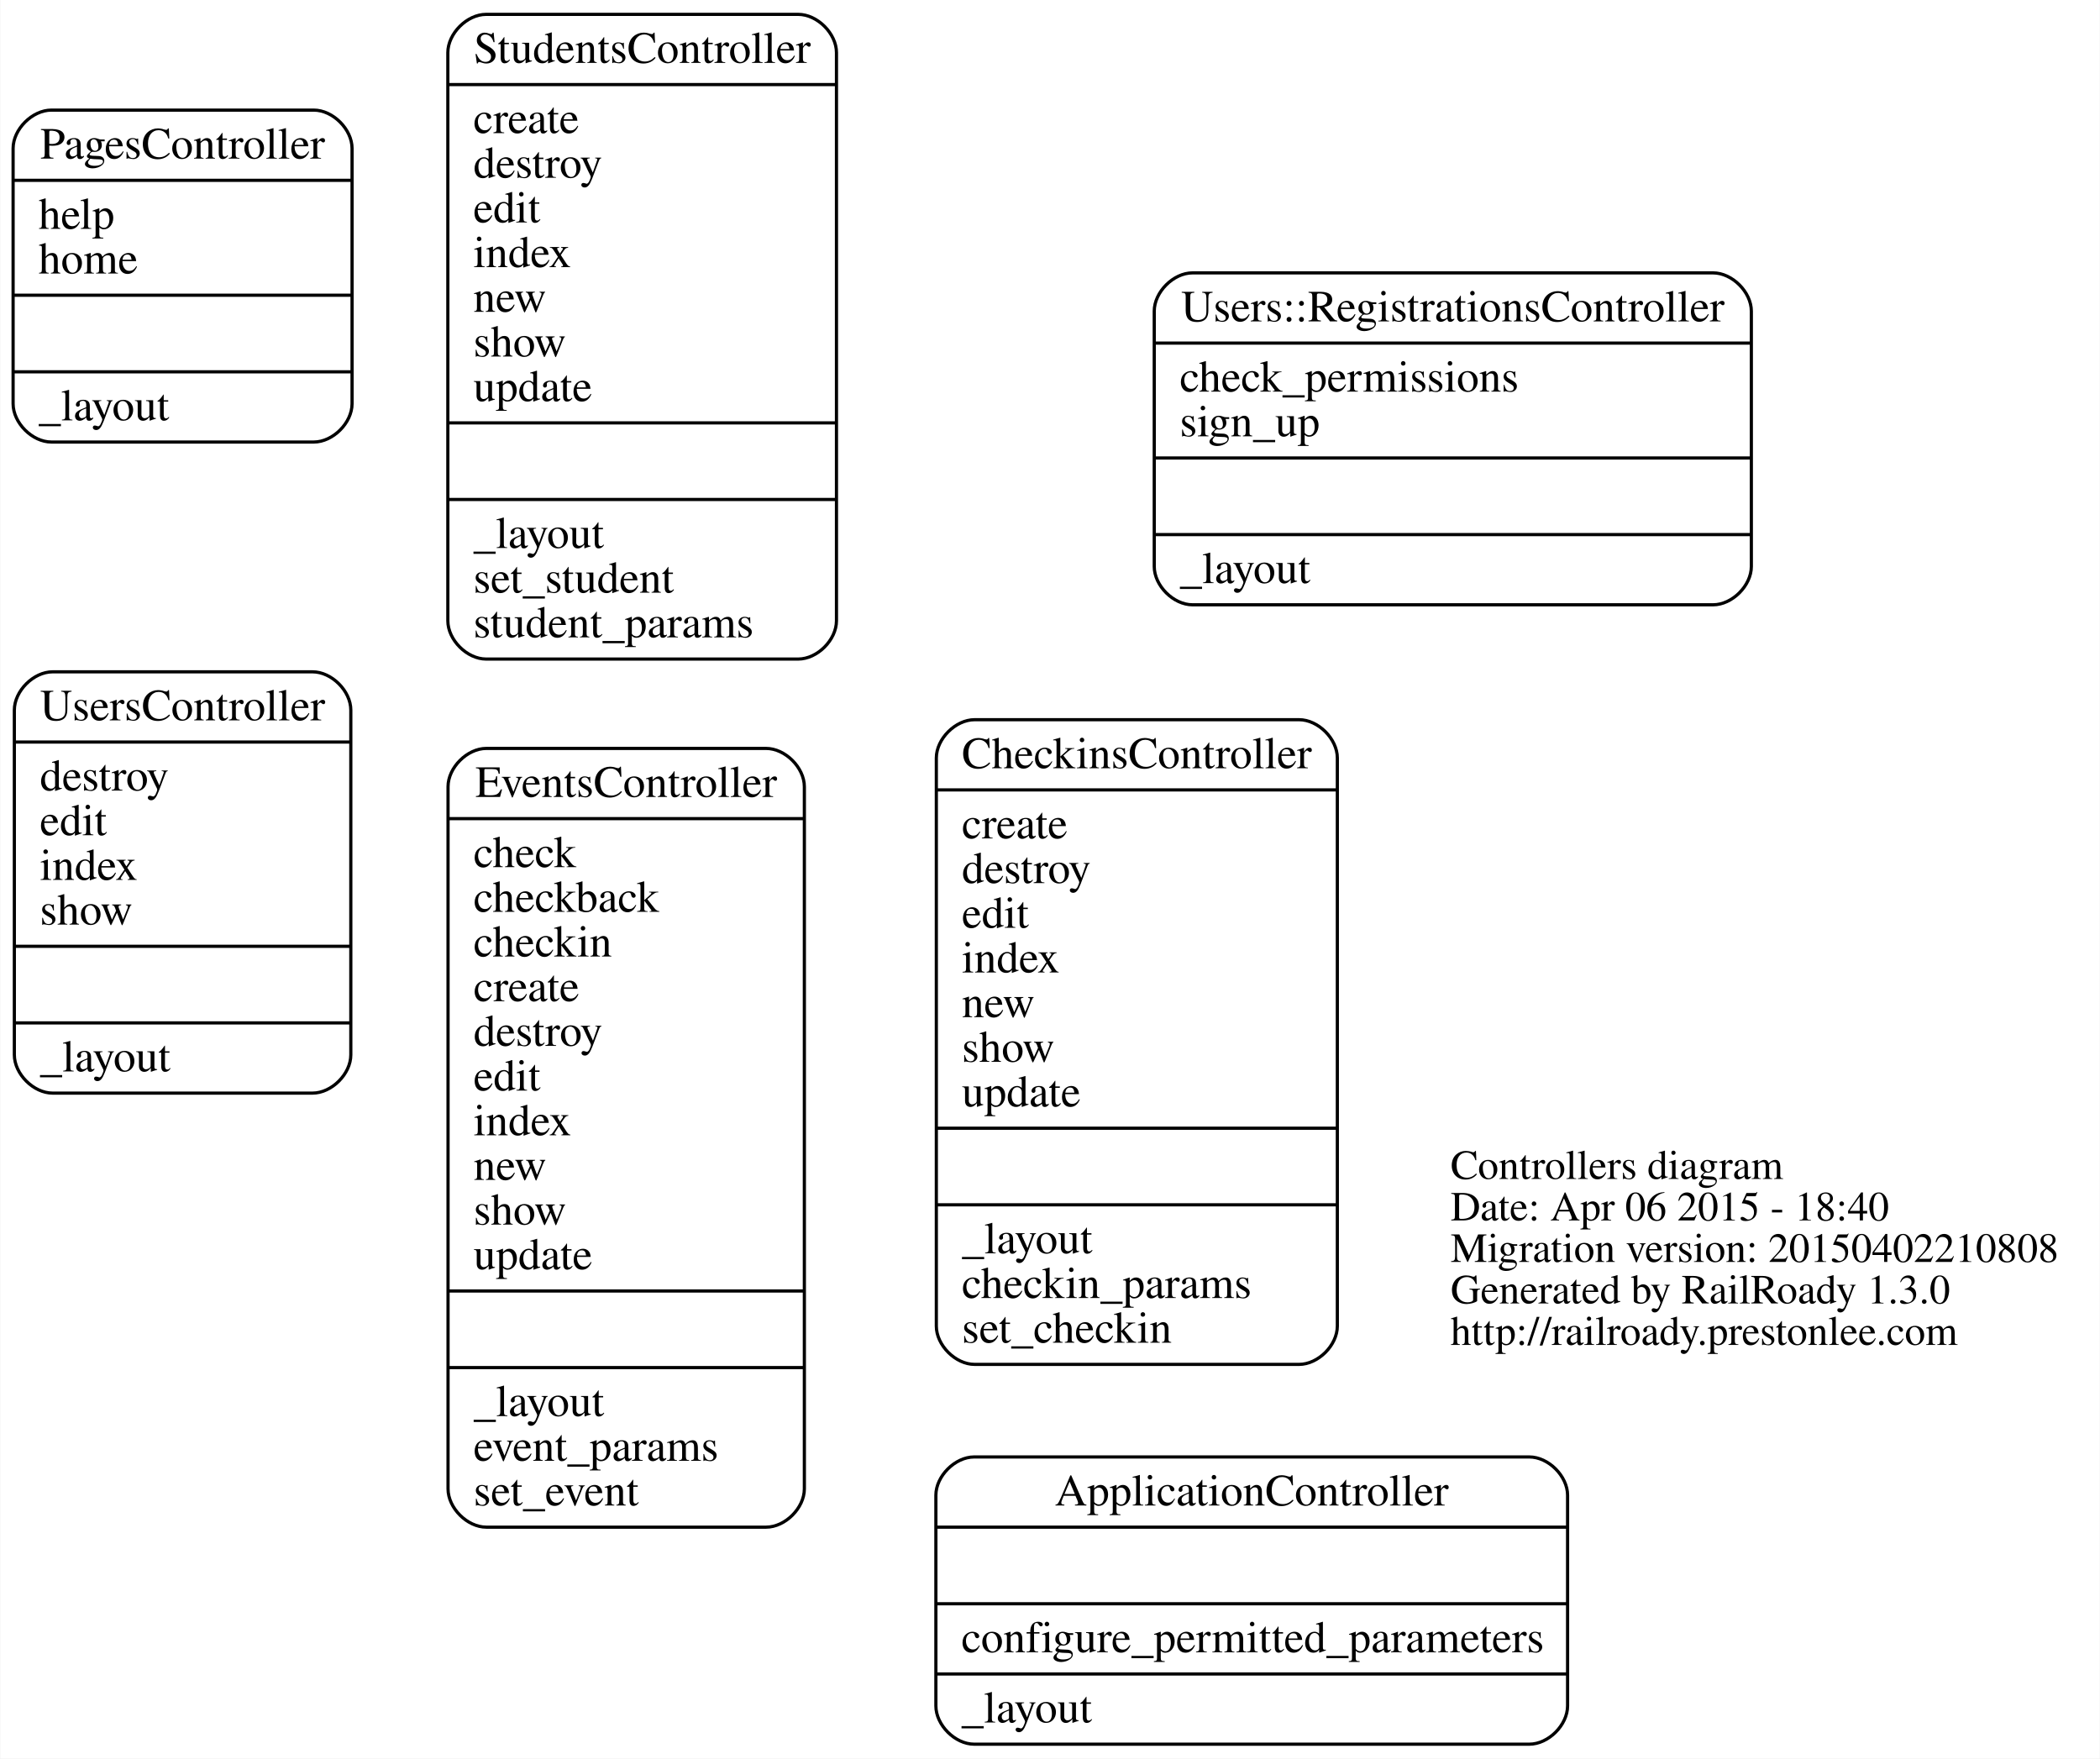
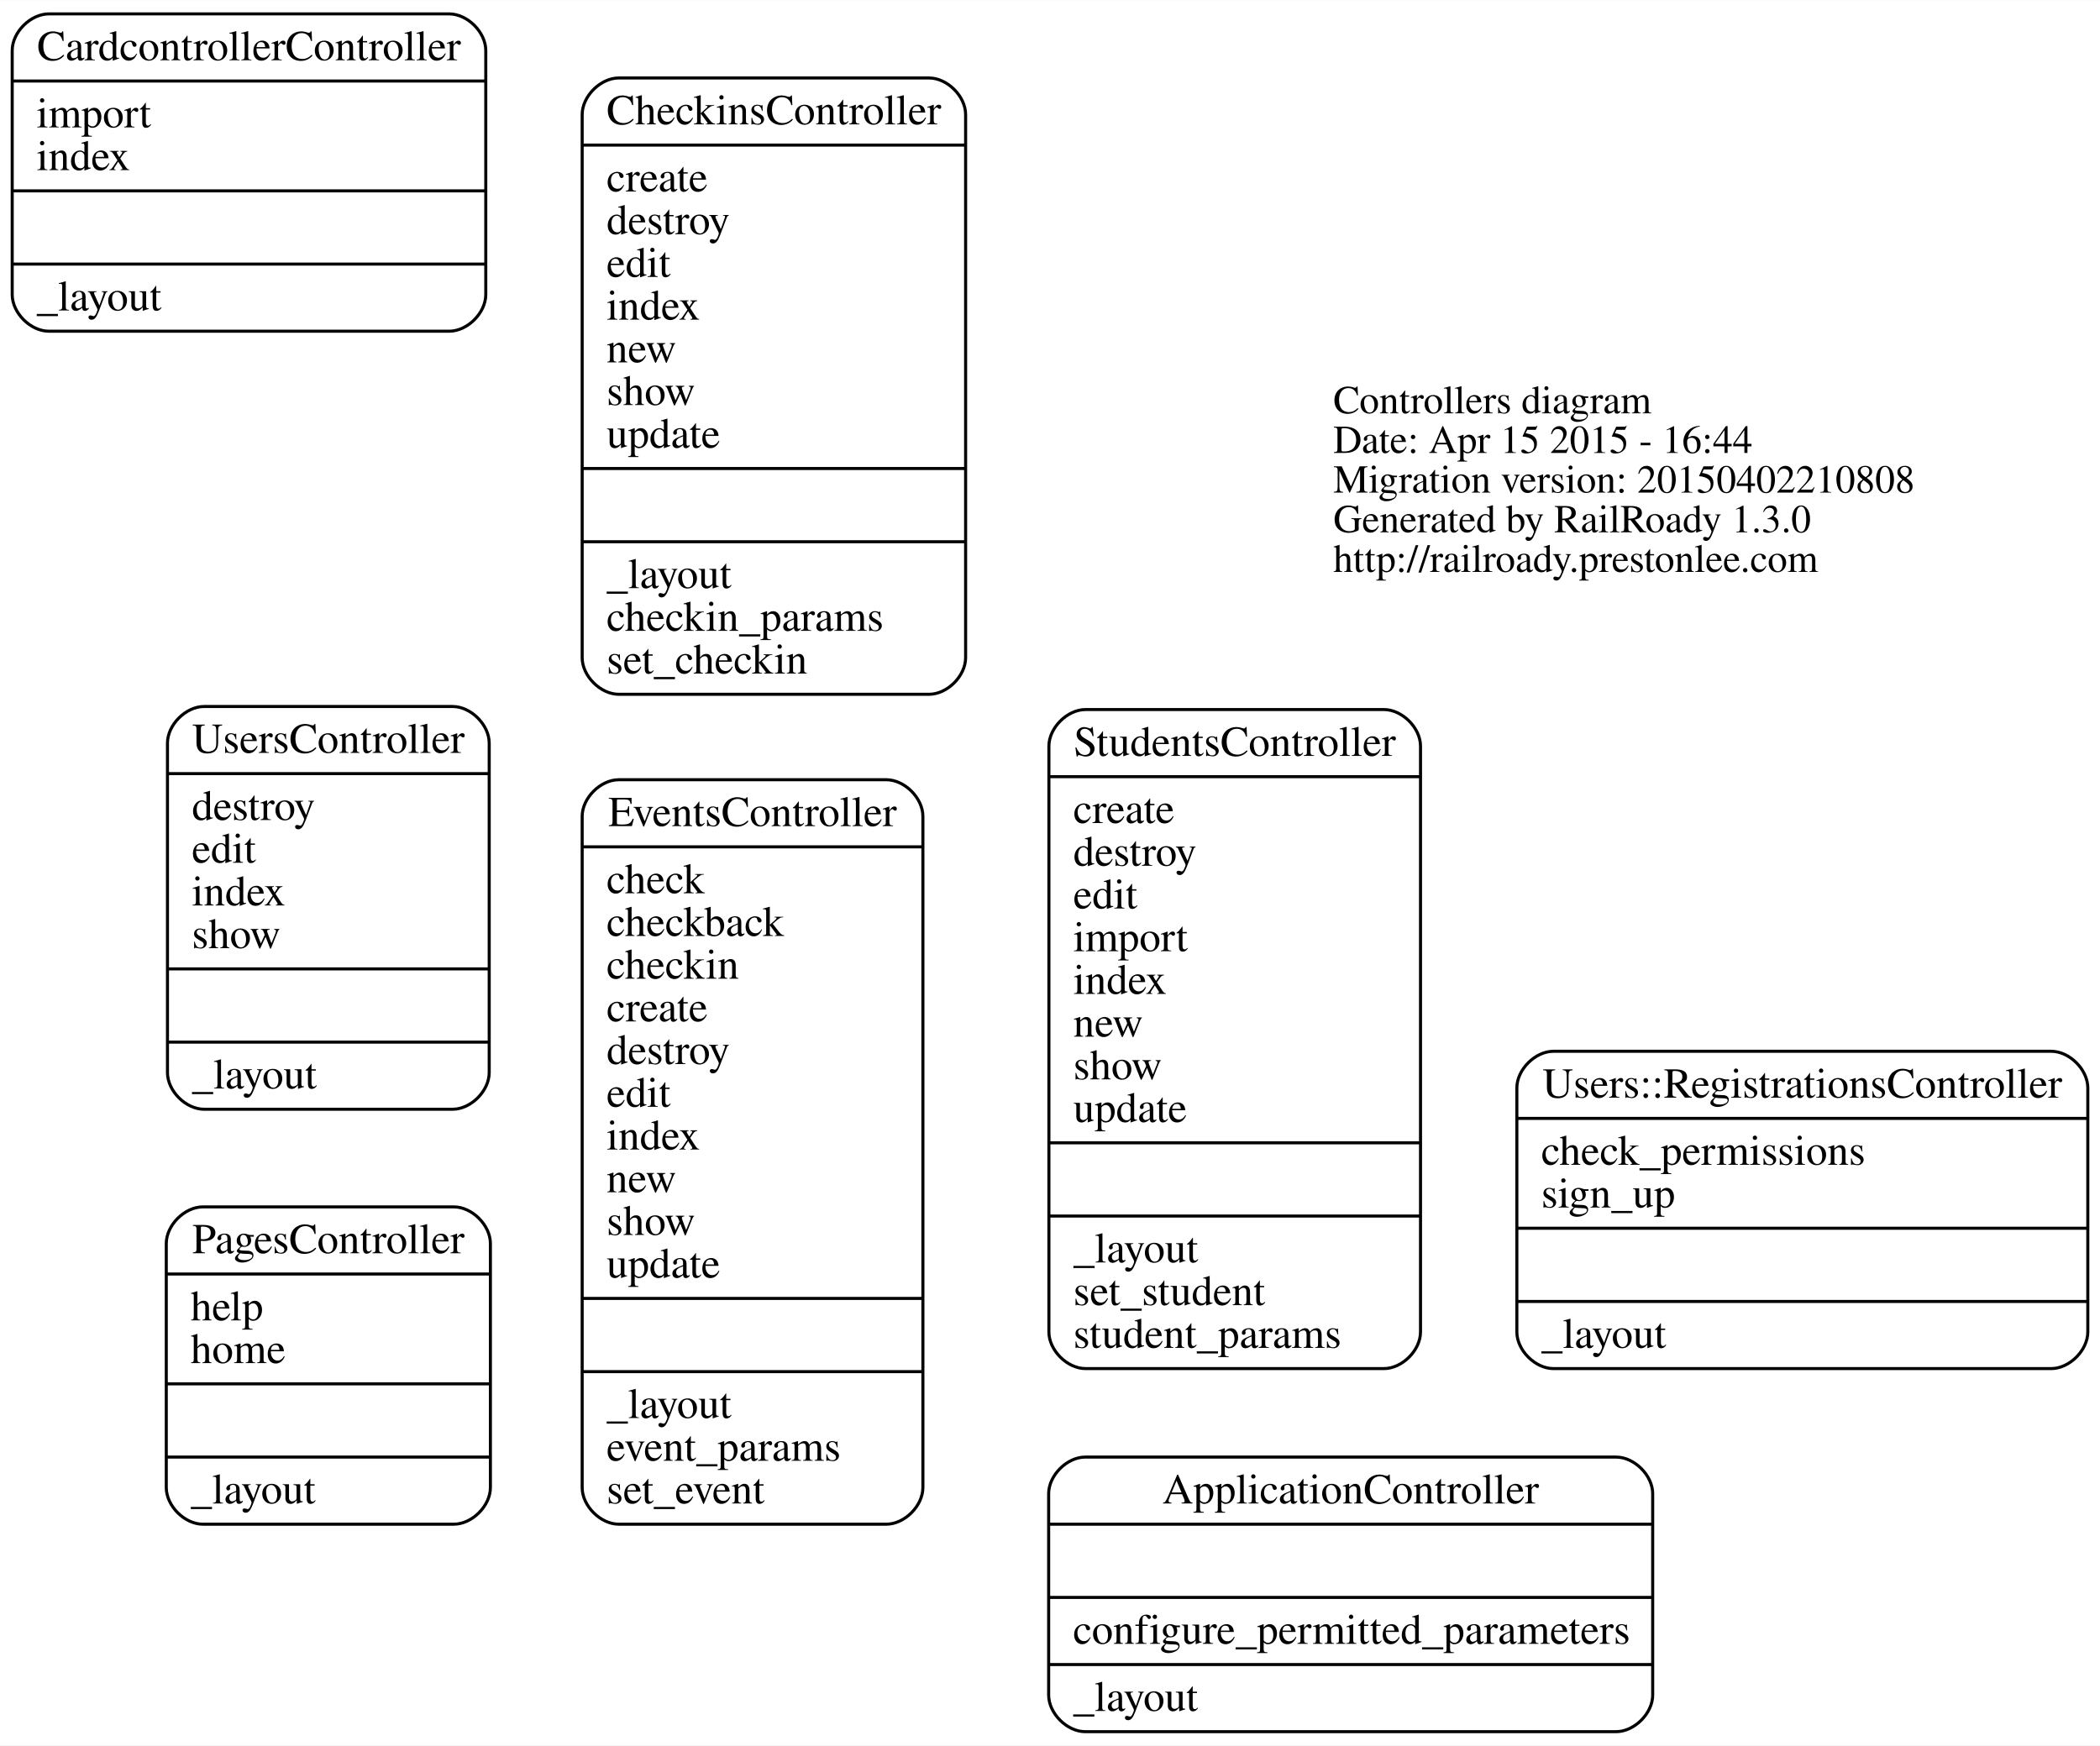
- <svg xmlns="http://www.w3.org/2000/svg" width="658pt" height="551pt" viewBox="0.00 0.00 657.79 551.00">
-   <g id="graph0" class="graph" transform="scale(1 1) rotate(0) translate(208.104 343.5)">
-     <polygon fill="white" stroke="none" points="-208.104,207.5 -208.104,-343.5 449.688,-343.5 449.688,207.5 -208.104,207.5" />
+ <svg xmlns="http://www.w3.org/2000/svg" width="688pt" height="572pt" viewBox="0.00 0.00 688.13 572.00">
+   <g id="graph0" class="graph" transform="scale(1 1) rotate(0) translate(258.59 364.5)">
+     <polygon fill="white" stroke="none" points="-258.59,207.5 -258.59,-364.5 429.545,-364.5 429.545,207.5 -258.59,207.5" />
    <g id="node1" class="node">
-       <text text-anchor="start" x="246.312" y="25.9" font-family="Times,serif" font-size="13.00">Controllers diagram</text>
-       <text text-anchor="start" x="246.312" y="38.9" font-family="Times,serif" font-size="13.00">Date: Apr 06 2015 - 18:40</text>
-       <text text-anchor="start" x="246.312" y="51.9" font-family="Times,serif" font-size="13.00">Migration version: 20150402210808</text>
-       <text text-anchor="start" x="246.312" y="64.9" font-family="Times,serif" font-size="13.00">Generated by RailRoady 1.3.0</text>
-       <text text-anchor="start" x="246.312" y="77.9" font-family="Times,serif" font-size="13.00">http://railroady.prestonlee.com</text>
+       <text text-anchor="start" x="178.312" y="-229.1" font-family="Times,serif" font-size="13.00">Controllers diagram</text>
+       <text text-anchor="start" x="178.312" y="-216.1" font-family="Times,serif" font-size="13.00">Date: Apr 15 2015 - 16:44</text>
+       <text text-anchor="start" x="178.312" y="-203.1" font-family="Times,serif" font-size="13.00">Migration version: 20150402210808</text>
+       <text text-anchor="start" x="178.312" y="-190.1" font-family="Times,serif" font-size="13.00">Generated by RailRoady 1.3.0</text>
+       <text text-anchor="start" x="178.312" y="-177.1" font-family="Times,serif" font-size="13.00">http://railroady.prestonlee.com</text>
    </g>
    <g id="node2" class="node">
      <path fill="none" stroke="black" d="M97.034,203C97.034,203 270.966,203 270.966,203 276.966,203 282.966,197 282.966,191 282.966,191 282.966,125 282.966,125 282.966,119 276.966,113 270.966,113 270.966,113 97.034,113 97.034,113 91.034,113 85.034,119 85.034,125 85.034,125 85.034,191 85.034,191 85.034,197 91.034,203 97.034,203" />
      <text text-anchor="middle" x="184" y="128.2" font-family="Times,serif" font-size="14.00">ApplicationController</text>
      <polyline fill="none" stroke="black" points="85.034,135 282.966,135 " />
      <polyline fill="none" stroke="black" points="85.034,159 282.966,159 " />
      <text text-anchor="start" x="93.034" y="174.2" font-family="Times,serif" font-size="14.00">configure_permitted_parameters</text>
      <polyline fill="none" stroke="black" points="85.034,181 282.966,181 " />
      <text text-anchor="start" x="93.034" y="196.2" font-family="Times,serif" font-size="14.00">_layout</text>
    </g>
    <g id="node3" class="node">
-       <path fill="none" stroke="black" d="M97.176,84C97.176,84 198.824,84 198.824,84 204.824,84 210.824,78 210.824,72 210.824,72 210.824,-106 210.824,-106 210.824,-112 204.824,-118 198.824,-118 198.824,-118 97.176,-118 97.176,-118 91.176,-118 85.176,-112 85.176,-106 85.176,-106 85.176,72 85.176,72 85.176,78 91.176,84 97.176,84" />
-       <text text-anchor="middle" x="148" y="-102.8" font-family="Times,serif" font-size="14.00">CheckinsController</text>
-       <polyline fill="none" stroke="black" points="85.176,-96 210.824,-96 " />
-       <text text-anchor="start" x="93.176" y="-80.8" font-family="Times,serif" font-size="14.00">create</text>
-       <text text-anchor="start" x="93.176" y="-66.8" font-family="Times,serif" font-size="14.00">destroy</text>
-       <text text-anchor="start" x="93.176" y="-52.8" font-family="Times,serif" font-size="14.00">edit</text>
-       <text text-anchor="start" x="93.176" y="-38.8" font-family="Times,serif" font-size="14.00">index</text>
-       <text text-anchor="start" x="93.176" y="-24.8" font-family="Times,serif" font-size="14.00">new</text>
-       <text text-anchor="start" x="93.176" y="-10.8" font-family="Times,serif" font-size="14.00">show</text>
-       <text text-anchor="start" x="93.176" y="3.2" font-family="Times,serif" font-size="14.00">update</text>
-       <polyline fill="none" stroke="black" points="85.176,10 210.824,10 " />
-       <polyline fill="none" stroke="black" points="85.176,34 210.824,34 " />
-       <text text-anchor="start" x="93.176" y="49.2" font-family="Times,serif" font-size="14.00">_layout</text>
-       <text text-anchor="start" x="93.176" y="63.2" font-family="Times,serif" font-size="14.00">checkin_params</text>
-       <text text-anchor="start" x="93.176" y="77.2" font-family="Times,serif" font-size="14.00">set_checkin</text>
+       <path fill="none" stroke="black" d="M-242.59,-256C-242.59,-256 -111.41,-256 -111.41,-256 -105.41,-256 -99.41,-262 -99.41,-268 -99.41,-268 -99.41,-348 -99.41,-348 -99.41,-354 -105.41,-360 -111.41,-360 -111.41,-360 -242.59,-360 -242.59,-360 -248.59,-360 -254.59,-354 -254.59,-348 -254.59,-348 -254.59,-268 -254.59,-268 -254.59,-262 -248.59,-256 -242.59,-256" />
+       <text text-anchor="middle" x="-177" y="-344.8" font-family="Times,serif" font-size="14.00">CardcontrollerController</text>
+       <polyline fill="none" stroke="black" points="-254.59,-338 -99.41,-338 " />
+       <text text-anchor="start" x="-246.59" y="-322.8" font-family="Times,serif" font-size="14.00">import</text>
+       <text text-anchor="start" x="-246.59" y="-308.8" font-family="Times,serif" font-size="14.00">index</text>
+       <polyline fill="none" stroke="black" points="-254.59,-302 -99.41,-302 " />
+       <polyline fill="none" stroke="black" points="-254.59,-278 -99.41,-278 " />
+       <text text-anchor="start" x="-246.59" y="-262.8" font-family="Times,serif" font-size="14.00">_layout</text>
    </g>
    <g id="node4" class="node">
+       <path fill="none" stroke="black" d="M-55.824,-137C-55.824,-137 45.824,-137 45.824,-137 51.824,-137 57.824,-143 57.824,-149 57.824,-149 57.824,-327 57.824,-327 57.824,-333 51.824,-339 45.824,-339 45.824,-339 -55.824,-339 -55.824,-339 -61.824,-339 -67.824,-333 -67.824,-327 -67.824,-327 -67.824,-149 -67.824,-149 -67.824,-143 -61.824,-137 -55.824,-137" />
+       <text text-anchor="middle" x="-5" y="-323.8" font-family="Times,serif" font-size="14.00">CheckinsController</text>
+       <polyline fill="none" stroke="black" points="-67.824,-317 57.824,-317 " />
+       <text text-anchor="start" x="-59.824" y="-301.8" font-family="Times,serif" font-size="14.00">create</text>
+       <text text-anchor="start" x="-59.824" y="-287.8" font-family="Times,serif" font-size="14.00">destroy</text>
+       <text text-anchor="start" x="-59.824" y="-273.8" font-family="Times,serif" font-size="14.00">edit</text>
+       <text text-anchor="start" x="-59.824" y="-259.8" font-family="Times,serif" font-size="14.00">index</text>
+       <text text-anchor="start" x="-59.824" y="-245.8" font-family="Times,serif" font-size="14.00">new</text>
+       <text text-anchor="start" x="-59.824" y="-231.8" font-family="Times,serif" font-size="14.00">show</text>
+       <text text-anchor="start" x="-59.824" y="-217.8" font-family="Times,serif" font-size="14.00">update</text>
+       <polyline fill="none" stroke="black" points="-67.824,-211 57.824,-211 " />
+       <polyline fill="none" stroke="black" points="-67.824,-187 57.824,-187 " />
+       <text text-anchor="start" x="-59.824" y="-171.8" font-family="Times,serif" font-size="14.00">_layout</text>
+       <text text-anchor="start" x="-59.824" y="-157.8" font-family="Times,serif" font-size="14.00">checkin_params</text>
+       <text text-anchor="start" x="-59.824" y="-143.8" font-family="Times,serif" font-size="14.00">set_checkin</text>
+     </g>
+     <g id="node5" class="node">
      <path fill="none" stroke="black" d="M-55.824,135C-55.824,135 31.824,135 31.824,135 37.824,135 43.824,129 43.824,123 43.824,123 43.824,-97 43.824,-97 43.824,-103 37.824,-109 31.824,-109 31.824,-109 -55.824,-109 -55.824,-109 -61.824,-109 -67.824,-103 -67.824,-97 -67.824,-97 -67.824,123 -67.824,123 -67.824,129 -61.824,135 -55.824,135" />
      <text text-anchor="middle" x="-12" y="-93.8" font-family="Times,serif" font-size="14.00">EventsController</text>
      <polyline fill="none" stroke="black" points="-67.824,-87 43.824,-87 " />
      <text text-anchor="start" x="-59.824" y="-71.8" font-family="Times,serif" font-size="14.00">check</text>
      <text text-anchor="start" x="-59.824" y="-57.8" font-family="Times,serif" font-size="14.00">checkback</text>
      <text text-anchor="start" x="-59.824" y="-43.8" font-family="Times,serif" font-size="14.00">checkin</text>
      <text text-anchor="start" x="-59.824" y="-29.8" font-family="Times,serif" font-size="14.00">create</text>
      <text text-anchor="start" x="-59.824" y="-15.8" font-family="Times,serif" font-size="14.00">destroy</text>
      <text text-anchor="start" x="-59.824" y="-1.8" font-family="Times,serif" font-size="14.00">edit</text>
      <text text-anchor="start" x="-59.824" y="12.2" font-family="Times,serif" font-size="14.00">index</text>
      <text text-anchor="start" x="-59.824" y="26.2" font-family="Times,serif" font-size="14.00">new</text>
      <text text-anchor="start" x="-59.824" y="40.2" font-family="Times,serif" font-size="14.00">show</text>
      <text text-anchor="start" x="-59.824" y="54.2" font-family="Times,serif" font-size="14.00">update</text>
      <polyline fill="none" stroke="black" points="-67.824,61 43.824,61 " />
      <polyline fill="none" stroke="black" points="-67.824,85 43.824,85 " />
      <text text-anchor="start" x="-59.824" y="100.2" font-family="Times,serif" font-size="14.00">_layout</text>
      <text text-anchor="start" x="-59.824" y="114.2" font-family="Times,serif" font-size="14.00">event_params</text>
      <text text-anchor="start" x="-59.824" y="128.2" font-family="Times,serif" font-size="14.00">set_event</text>
    </g>
-     <g id="node5" class="node">
-       <path fill="none" stroke="black" d="M-192.104,-205C-192.104,-205 -109.896,-205 -109.896,-205 -103.896,-205 -97.897,-211 -97.897,-217 -97.897,-217 -97.897,-297 -97.897,-297 -97.897,-303 -103.896,-309 -109.896,-309 -109.896,-309 -192.104,-309 -192.104,-309 -198.104,-309 -204.104,-303 -204.104,-297 -204.104,-297 -204.104,-217 -204.104,-217 -204.104,-211 -198.104,-205 -192.104,-205" />
-       <text text-anchor="middle" x="-151" y="-293.8" font-family="Times,serif" font-size="14.00">PagesController</text>
-       <polyline fill="none" stroke="black" points="-204.104,-287 -97.897,-287 " />
-       <text text-anchor="start" x="-196.104" y="-271.8" font-family="Times,serif" font-size="14.00">help</text>
-       <text text-anchor="start" x="-196.104" y="-257.8" font-family="Times,serif" font-size="14.00">home</text>
-       <polyline fill="none" stroke="black" points="-204.104,-251 -97.897,-251 " />
-       <polyline fill="none" stroke="black" points="-204.104,-227 -97.897,-227 " />
-       <text text-anchor="start" x="-196.104" y="-211.8" font-family="Times,serif" font-size="14.00">_layout</text>
-     </g>
    <g id="node6" class="node">
-       <path fill="none" stroke="black" d="M-55.886,-137C-55.886,-137 41.886,-137 41.886,-137 47.886,-137 53.886,-143 53.886,-149 53.886,-149 53.886,-327 53.886,-327 53.886,-333 47.886,-339 41.886,-339 41.886,-339 -55.886,-339 -55.886,-339 -61.886,-339 -67.886,-333 -67.886,-327 -67.886,-327 -67.886,-149 -67.886,-149 -67.886,-143 -61.886,-137 -55.886,-137" />
-       <text text-anchor="middle" x="-7" y="-323.8" font-family="Times,serif" font-size="14.00">StudentsController</text>
-       <polyline fill="none" stroke="black" points="-67.886,-317 53.886,-317 " />
-       <text text-anchor="start" x="-59.886" y="-301.8" font-family="Times,serif" font-size="14.00">create</text>
-       <text text-anchor="start" x="-59.886" y="-287.8" font-family="Times,serif" font-size="14.00">destroy</text>
-       <text text-anchor="start" x="-59.886" y="-273.8" font-family="Times,serif" font-size="14.00">edit</text>
-       <text text-anchor="start" x="-59.886" y="-259.8" font-family="Times,serif" font-size="14.00">index</text>
-       <text text-anchor="start" x="-59.886" y="-245.8" font-family="Times,serif" font-size="14.00">new</text>
-       <text text-anchor="start" x="-59.886" y="-231.8" font-family="Times,serif" font-size="14.00">show</text>
-       <text text-anchor="start" x="-59.886" y="-217.8" font-family="Times,serif" font-size="14.00">update</text>
-       <polyline fill="none" stroke="black" points="-67.886,-211 53.886,-211 " />
-       <polyline fill="none" stroke="black" points="-67.886,-187 53.886,-187 " />
-       <text text-anchor="start" x="-59.886" y="-171.8" font-family="Times,serif" font-size="14.00">_layout</text>
-       <text text-anchor="start" x="-59.886" y="-157.8" font-family="Times,serif" font-size="14.00">set_student</text>
-       <text text-anchor="start" x="-59.886" y="-143.8" font-family="Times,serif" font-size="14.00">student_params</text>
+       <path fill="none" stroke="black" d="M-192.104,135C-192.104,135 -109.896,135 -109.896,135 -103.896,135 -97.897,129 -97.897,123 -97.897,123 -97.897,43 -97.897,43 -97.897,37 -103.896,31 -109.896,31 -109.896,31 -192.104,31 -192.104,31 -198.104,31 -204.104,37 -204.104,43 -204.104,43 -204.104,123 -204.104,123 -204.104,129 -198.104,135 -192.104,135" />
+       <text text-anchor="middle" x="-151" y="46.2" font-family="Times,serif" font-size="14.00">PagesController</text>
+       <polyline fill="none" stroke="black" points="-204.104,53 -97.897,53 " />
+       <text text-anchor="start" x="-196.104" y="68.2" font-family="Times,serif" font-size="14.00">help</text>
+       <text text-anchor="start" x="-196.104" y="82.2" font-family="Times,serif" font-size="14.00">home</text>
+       <polyline fill="none" stroke="black" points="-204.104,89 -97.897,89 " />
+       <polyline fill="none" stroke="black" points="-204.104,113 -97.897,113 " />
+       <text text-anchor="start" x="-196.104" y="128.2" font-family="Times,serif" font-size="14.00">_layout</text>
    </g>
    <g id="node7" class="node">
-       <path fill="none" stroke="black" d="M165.455,-154C165.455,-154 328.545,-154 328.545,-154 334.545,-154 340.545,-160 340.545,-166 340.545,-166 340.545,-246 340.545,-246 340.545,-252 334.545,-258 328.545,-258 328.545,-258 165.455,-258 165.455,-258 159.455,-258 153.455,-252 153.455,-246 153.455,-246 153.455,-166 153.455,-166 153.455,-160 159.455,-154 165.455,-154" />
-       <text text-anchor="middle" x="247" y="-242.8" font-family="Times,serif" font-size="14.00">Users::RegistrationsController</text>
-       <polyline fill="none" stroke="black" points="153.455,-236 340.545,-236 " />
-       <text text-anchor="start" x="161.455" y="-220.8" font-family="Times,serif" font-size="14.00">check_permissions</text>
-       <text text-anchor="start" x="161.455" y="-206.8" font-family="Times,serif" font-size="14.00">sign_up</text>
-       <polyline fill="none" stroke="black" points="153.455,-200 340.545,-200 " />
-       <polyline fill="none" stroke="black" points="153.455,-176 340.545,-176 " />
-       <text text-anchor="start" x="161.455" y="-160.8" font-family="Times,serif" font-size="14.00">_layout</text>
+       <path fill="none" stroke="black" d="M97.114,84C97.114,84 194.886,84 194.886,84 200.886,84 206.886,78 206.886,72 206.886,72 206.886,-120 206.886,-120 206.886,-126 200.886,-132 194.886,-132 194.886,-132 97.114,-132 97.114,-132 91.114,-132 85.114,-126 85.114,-120 85.114,-120 85.114,72 85.114,72 85.114,78 91.114,84 97.114,84" />
+       <text text-anchor="middle" x="146" y="-116.8" font-family="Times,serif" font-size="14.00">StudentsController</text>
+       <polyline fill="none" stroke="black" points="85.114,-110 206.886,-110 " />
+       <text text-anchor="start" x="93.114" y="-94.8" font-family="Times,serif" font-size="14.00">create</text>
+       <text text-anchor="start" x="93.114" y="-80.8" font-family="Times,serif" font-size="14.00">destroy</text>
+       <text text-anchor="start" x="93.114" y="-66.8" font-family="Times,serif" font-size="14.00">edit</text>
+       <text text-anchor="start" x="93.114" y="-52.8" font-family="Times,serif" font-size="14.00">import</text>
+       <text text-anchor="start" x="93.114" y="-38.8" font-family="Times,serif" font-size="14.00">index</text>
+       <text text-anchor="start" x="93.114" y="-24.8" font-family="Times,serif" font-size="14.00">new</text>
+       <text text-anchor="start" x="93.114" y="-10.8" font-family="Times,serif" font-size="14.00">show</text>
+       <text text-anchor="start" x="93.114" y="3.2" font-family="Times,serif" font-size="14.00">update</text>
+       <polyline fill="none" stroke="black" points="85.114,10 206.886,10 " />
+       <polyline fill="none" stroke="black" points="85.114,34 206.886,34 " />
+       <text text-anchor="start" x="93.114" y="49.2" font-family="Times,serif" font-size="14.00">_layout</text>
+       <text text-anchor="start" x="93.114" y="63.2" font-family="Times,serif" font-size="14.00">set_student</text>
+       <text text-anchor="start" x="93.114" y="77.2" font-family="Times,serif" font-size="14.00">student_params</text>
    </g>
    <g id="node8" class="node">
+       <path fill="none" stroke="black" d="M250.455,84C250.455,84 413.545,84 413.545,84 419.545,84 425.545,78 425.545,72 425.545,72 425.545,-8 425.545,-8 425.545,-14 419.545,-20 413.545,-20 413.545,-20 250.455,-20 250.455,-20 244.455,-20 238.455,-14 238.455,-8 238.455,-8 238.455,72 238.455,72 238.455,78 244.455,84 250.455,84" />
+       <text text-anchor="middle" x="332" y="-4.8" font-family="Times,serif" font-size="14.00">Users::RegistrationsController</text>
+       <polyline fill="none" stroke="black" points="238.455,2 425.545,2 " />
+       <text text-anchor="start" x="246.455" y="17.2" font-family="Times,serif" font-size="14.00">check_permissions</text>
+       <text text-anchor="start" x="246.455" y="31.2" font-family="Times,serif" font-size="14.00">sign_up</text>
+       <polyline fill="none" stroke="black" points="238.455,38 425.545,38 " />
+       <polyline fill="none" stroke="black" points="238.455,62 425.545,62 " />
+       <text text-anchor="start" x="246.455" y="77.2" font-family="Times,serif" font-size="14.00">_layout</text>
+     </g>
+     <g id="node9" class="node">
      <path fill="none" stroke="black" d="M-191.714,-1C-191.714,-1 -110.286,-1 -110.286,-1 -104.286,-1 -98.286,-7 -98.286,-13 -98.286,-13 -98.286,-121 -98.286,-121 -98.286,-127 -104.286,-133 -110.286,-133 -110.286,-133 -191.714,-133 -191.714,-133 -197.714,-133 -203.714,-127 -203.714,-121 -203.714,-121 -203.714,-13 -203.714,-13 -203.714,-7 -197.714,-1 -191.714,-1" />
      <text text-anchor="middle" x="-151" y="-117.8" font-family="Times,serif" font-size="14.00">UsersController</text>
      <polyline fill="none" stroke="black" points="-203.714,-111 -98.286,-111 " />
      <text text-anchor="start" x="-195.714" y="-95.8" font-family="Times,serif" font-size="14.00">destroy</text>
      <text text-anchor="start" x="-195.714" y="-81.8" font-family="Times,serif" font-size="14.00">edit</text>
      <text text-anchor="start" x="-195.714" y="-67.8" font-family="Times,serif" font-size="14.00">index</text>
      <text text-anchor="start" x="-195.714" y="-53.8" font-family="Times,serif" font-size="14.00">show</text>
      <polyline fill="none" stroke="black" points="-203.714,-47 -98.286,-47 " />
      <polyline fill="none" stroke="black" points="-203.714,-23 -98.286,-23 " />
      <text text-anchor="start" x="-195.714" y="-7.8" font-family="Times,serif" font-size="14.00">_layout</text>
    </g>
  </g>
</svg>
